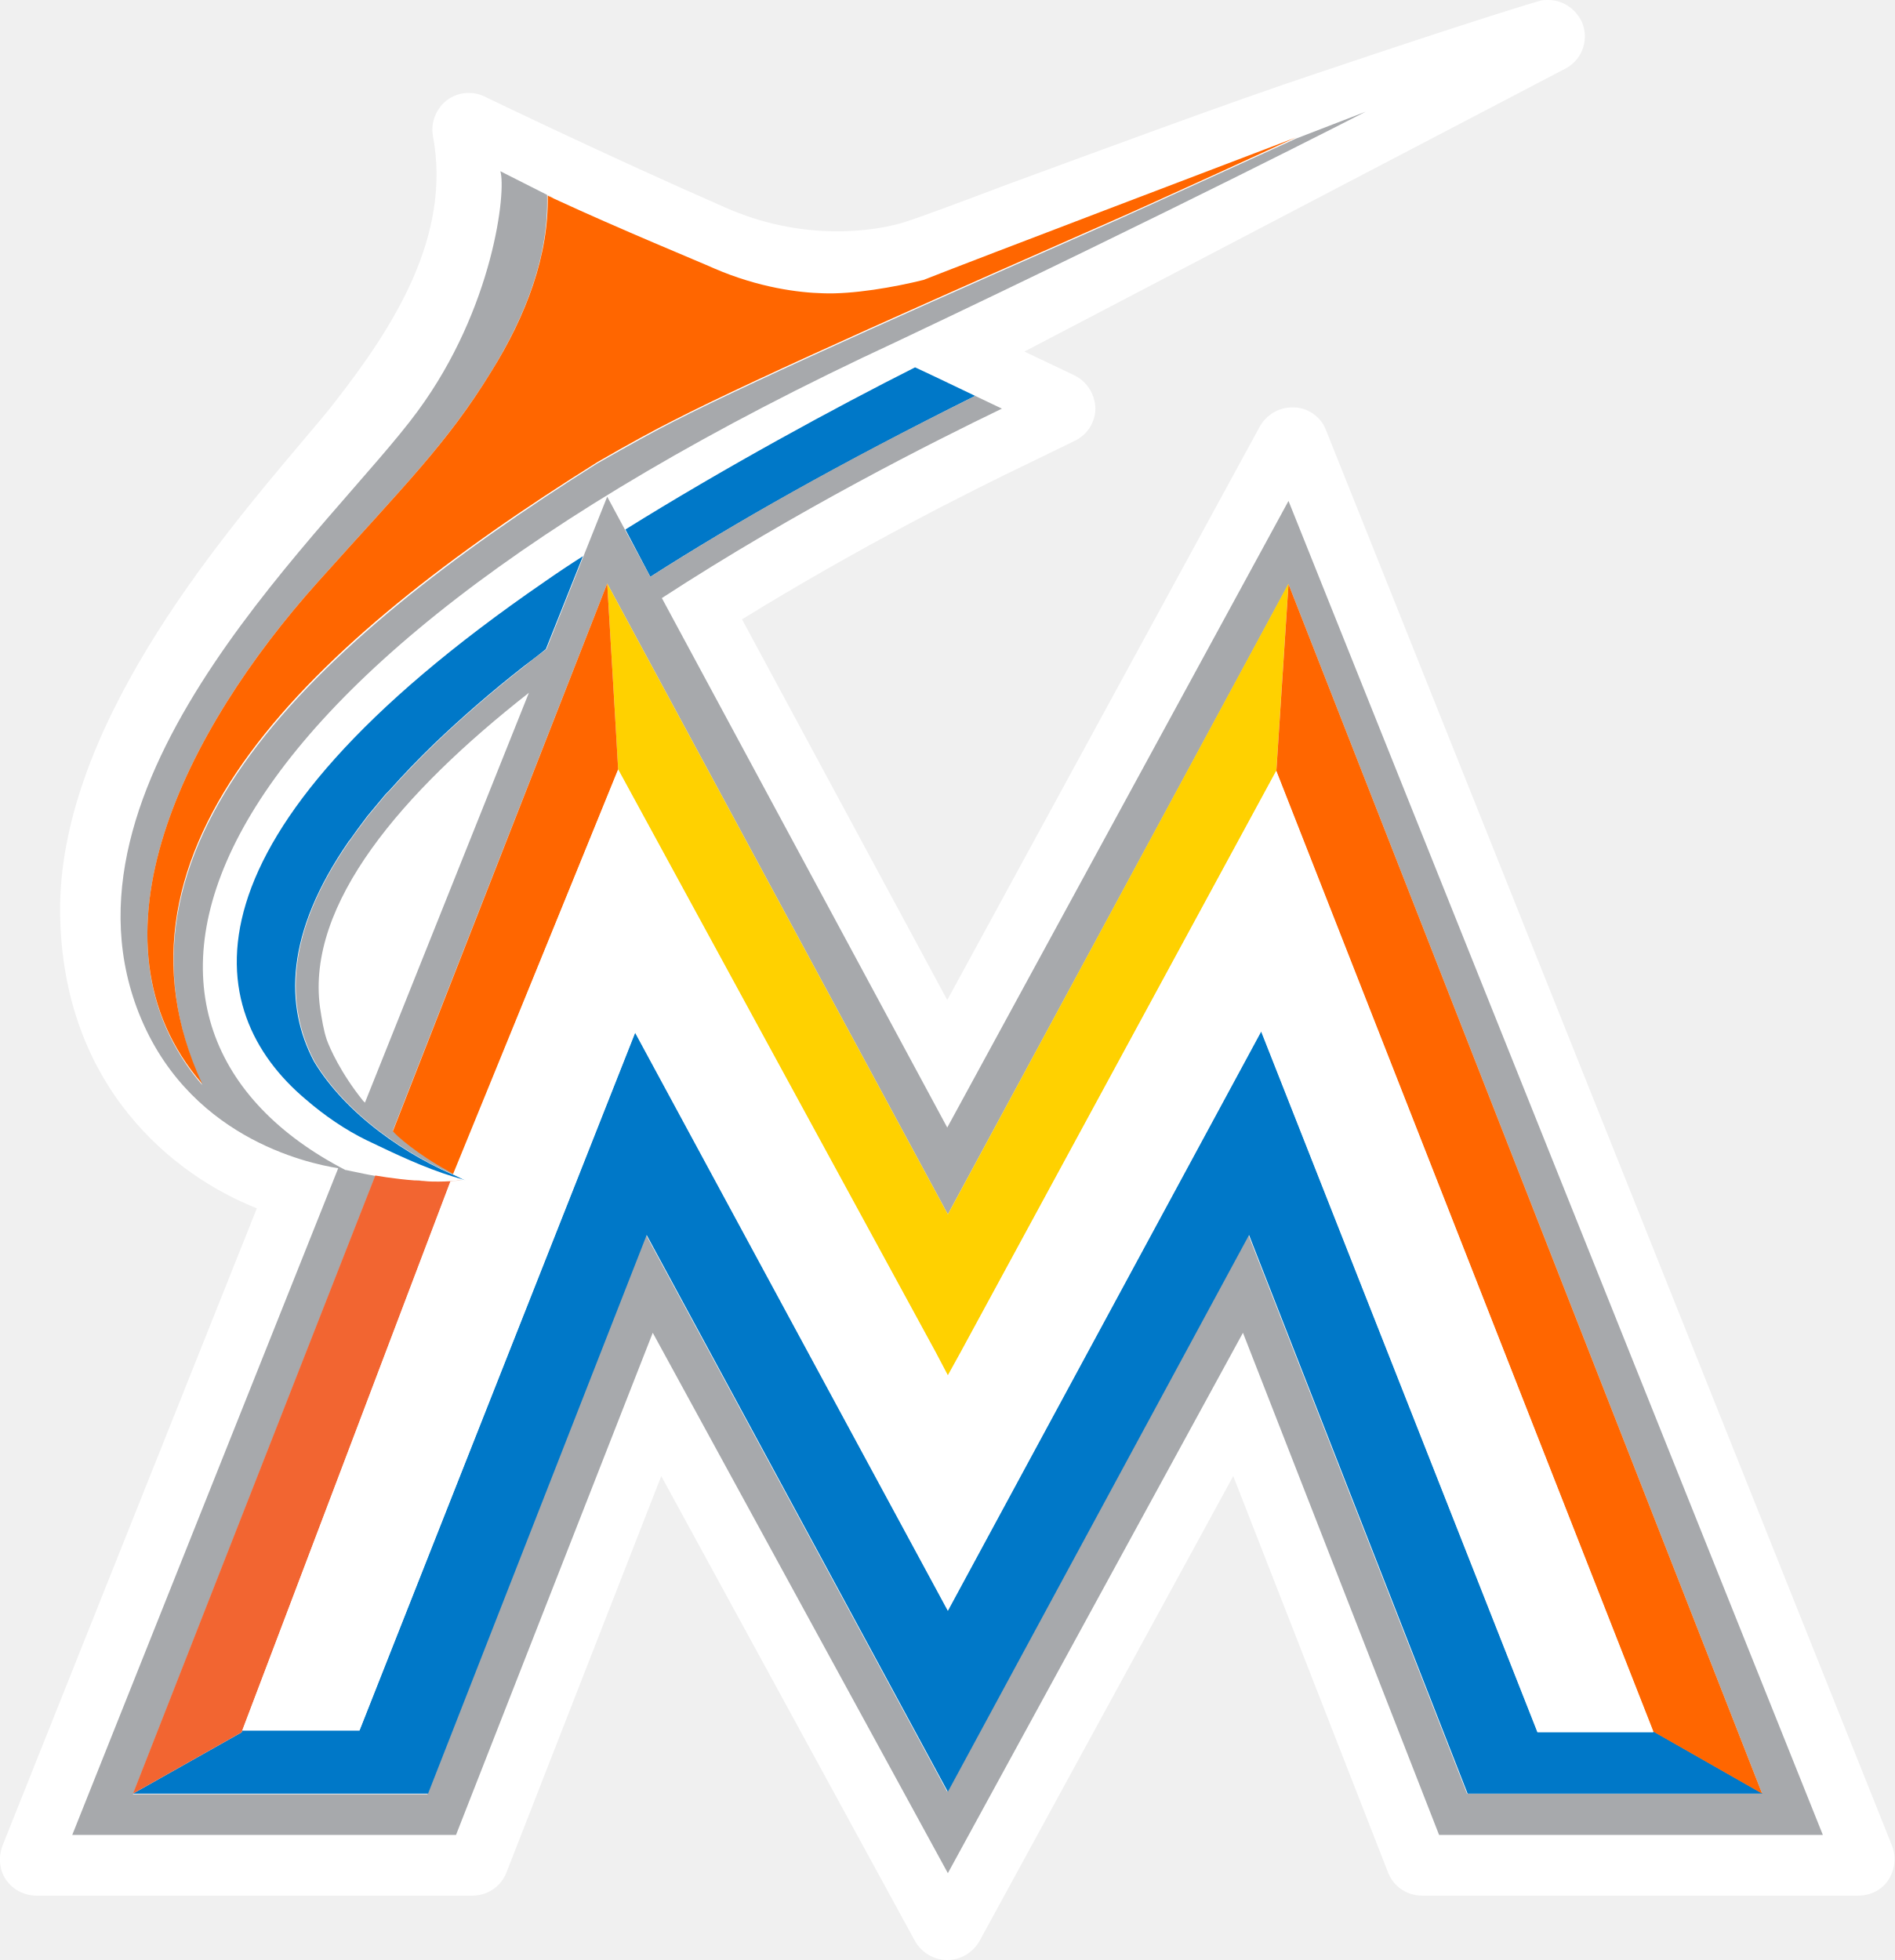
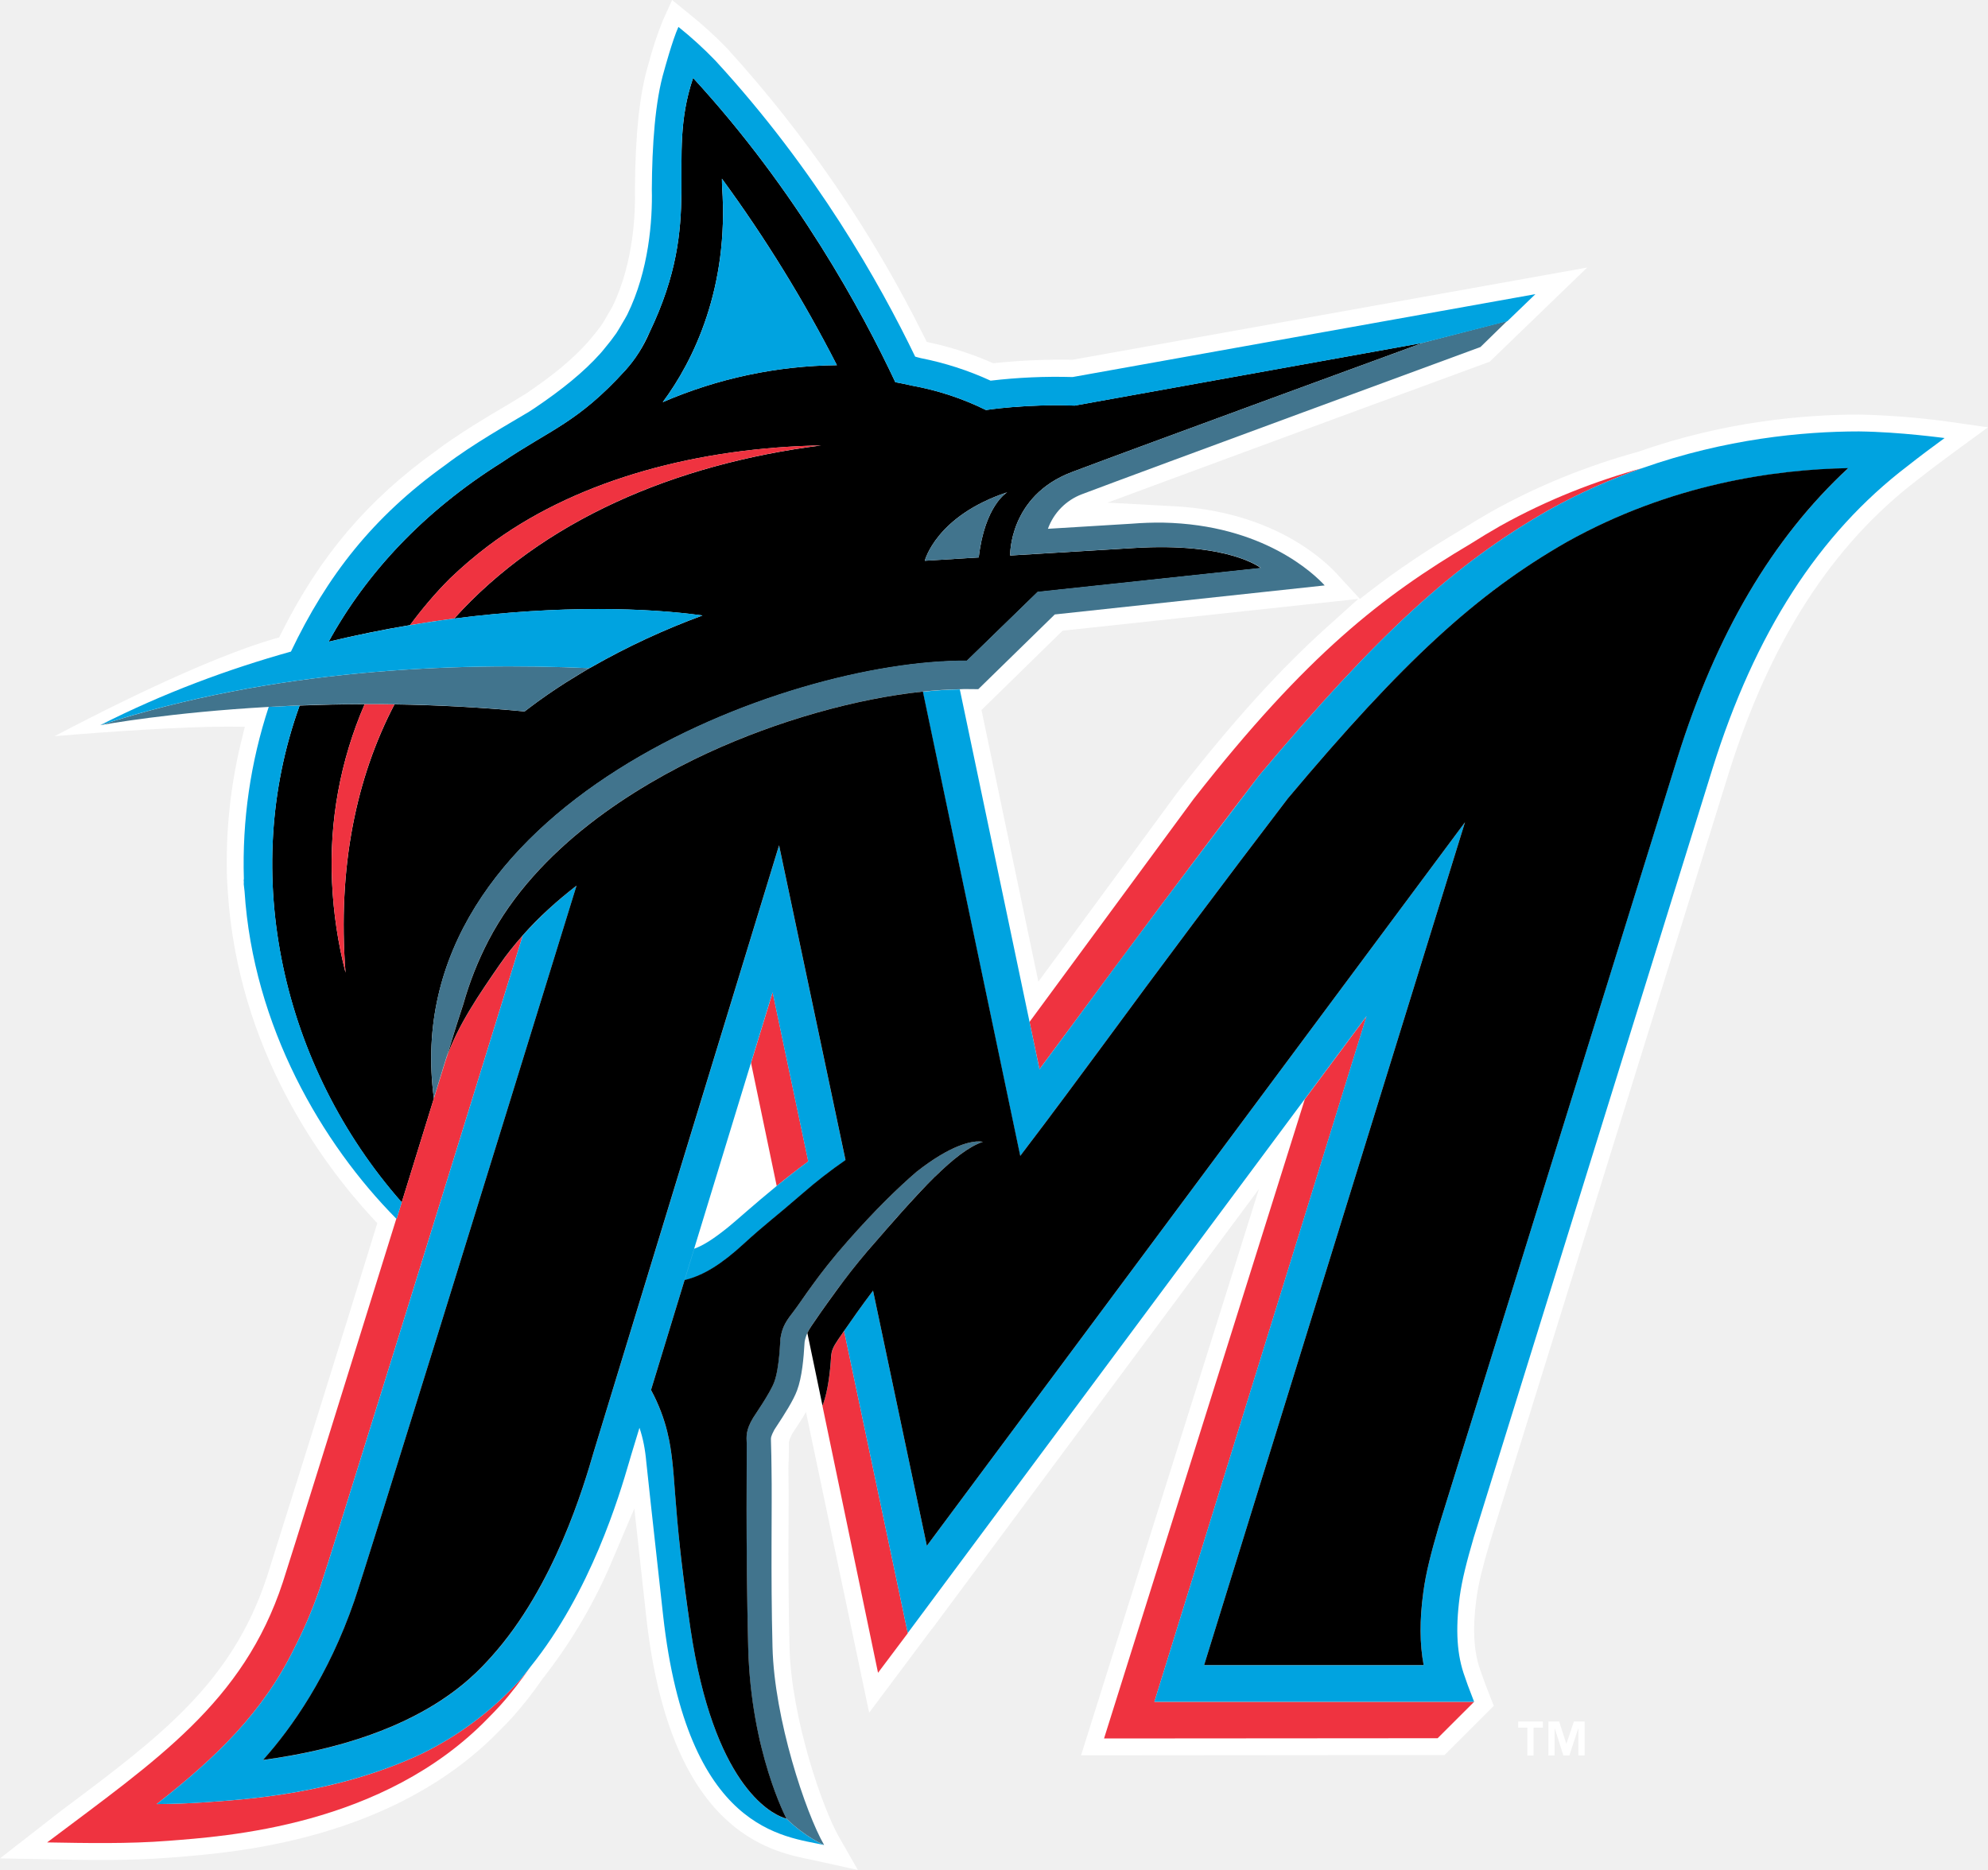
- <svg xmlns="http://www.w3.org/2000/svg" version="1.1" id="Layer_1" x="0px" y="0px" width="312px" height="322.8px" viewBox="0 0 312 322.8" style="enable-background:new 0 0 312 322.8;" xml:space="preserve">
-   <style type="text/css">
- 	.st0{fill:#FFFFFF;}
- 	.st1{fill:#0078C8;}
- 	.st2{fill:#A7A9AC;}
- 	.st3{fill:#FF6600;}
- 	.st4{fill:#FFD100;}
- 	.st5{fill:#F26531;}
- </style>
-   <g>
-     <path class="st0" d="M156,322.8c-2.2,0-4.2-1.2-5.3-3.1l-41.8-76.6l-25.5,65.3c-0.9,2.3-3.1,3.8-5.6,3.8H6c-2,0-3.9-1-5-2.6   c-1.1-1.6-1.3-3.7-0.6-5.6l41.9-105c-13.7-5.4-32-20-32.4-48.5c-0.4-30.1,25.7-61,39.8-77.7c2.1-2.5,4-4.7,5.3-6.4   c9.8-12.5,19.4-27.5,16.3-44c-0.4-2.2,0.5-4.5,2.3-5.9c1.1-0.8,2.3-1.2,3.6-1.2c0.9,0,1.8,0.2,2.6,0.6c0.2,0.1,20.7,10,39.7,18.3   c5.9,2.6,12.1,3.9,18.4,3.9c6.6,0,11-1.5,11-1.5c0.1,0,0.2-0.1,0.3-0.1c1.4-0.4,8.2-2.9,16.1-5.9c15-5.5,37.6-13.9,51.5-18.5   C244.4,2.8,253,0.3,253.4,0.2c0.5-0.2,1.1-0.2,1.6-0.2c2.4,0,4.6,1.5,5.6,3.8c1.1,2.9-0.1,6.1-2.8,7.5l-89.1,46.6l8.2,3.9   c2.1,1,3.4,3.1,3.5,5.4c0,2.3-1.3,4.4-3.4,5.4l-7.6,3.7c-9.6,4.6-27.9,13.8-47.2,25.7l33.8,62.7l51.5-94.5c1.1-1.9,3.1-3.1,5.3-3.1   c0.1,0,0.2,0,0.4,0c2.3,0.1,4.4,1.6,5.2,3.8L311.6,304c0.7,1.8,0.5,3.9-0.6,5.6s-3,2.6-5,2.6h-71.8c-2.5,0-4.7-1.5-5.6-3.8   l-25.5-65.3l-41.8,76.6C160.2,321.6,158.2,322.8,156,322.8z" />
-     <path class="st0" d="M212.8,73.1L156,177.3l-41.7-77.4c20.8-13.3,41.6-23.8,52.5-29l7.6-3.7l-19.2-9L255,6c0,0-8.5,2.4-36.4,11.8   c-21.4,7.1-63.5,23.1-67.7,24.4c0,0-15.2,5.6-33.8-2.5c-19.3-8.4-39.9-18.4-39.9-18.4c3.5,19.1-7.4,35.9-17.5,48.8   c-9.8,12.5-44.2,47.9-43.8,80.3c0.5,37.7,34.4,44.8,34.4,44.8L6,306.2h71.8l30.2-77.3l48,87.9l48-87.9l30.2,77.3H306L212.8,73.1z    M59.2,173.1c-0.8-1.4-1.3-2.5-1.6-3.2c-0.4-1.3-0.7-2.8-0.9-4.5c-1.7-12.4,8.5-26.1,20.6-37.6C77.3,127.8,59.2,173.1,59.2,173.1z" />
-     <path class="st1" d="M107.1,95c13.9-8.9,31.1-18.6,53.5-29.8l0,0l-6.7-3.2l-3.2-1.5c-13.1,6.6-31.5,16.6-47.7,26.7L107.1,95    M76.7,194.4c-0.4-0.2-0.8-0.4-0.8-0.4c-8.8-3.5-19-10.5-24.2-19.2c-4.8-9.1-4.8-21,5.7-36.2c0-0.1,0.1-0.1,0.1-0.1   c0.9-1.3,1.8-2.5,2.7-3.7c0.1-0.1,0.2-0.3,0.3-0.4c1-1.2,2-2.4,3-3.6c0.2-0.2,0.4-0.4,0.6-0.6c2.4-2.7,4.9-5.3,7.5-7.8   c4.4-4.2,9.2-8.4,14.7-12.7c1.2-0.9,2.4-1.8,3.6-2.8L96,91.6c-2.2,1.4-4.3,2.8-6.3,4.2C28.3,138,33,166.5,50.4,181.1   c3,2.6,6.5,5,10,6.7c4.8,2.3,9.4,4.5,14.3,6c0.6,0.2,1.1,0.3,1.7,0.5L76.7,194.4L76.7,194.4" />
-     <path class="st2" d="M212.2,82.5L156,185.7l-47-87.2c22.1-14.4,44.8-25.8,56-31.2l-4.4-2.1C138.2,76.3,121,86.1,107.1,95L100,81.8   l-10,25.1c-1.2,0.9-2.4,1.8-3.6,2.8c-5.5,4.3-10.3,8.5-14.7,12.7c-2.6,2.5-5.1,5.1-7.5,7.8c-0.2,0.2-0.4,0.4-0.6,0.6   c-1,1.2-2,2.4-3,3.6c-0.1,0.1-0.2,0.3-0.3,0.4c-0.9,1.2-1.9,2.5-2.7,3.7l-0.1,0.1C47,153.7,47,165.7,51.8,174.8   C57,183.5,67.2,190.5,76,194c-0.1-0.1-0.2-0.1-0.3-0.2c-0.3-0.1-1-0.5-1-0.5c-0.2-0.1-0.3-0.2-0.5-0.3s-0.3-0.2-0.5-0.3   c-4.8-2.6-8.5-5.8-9-6.5L100,96.1l0,0L156.1,200l56.1-103.8l78,199.2h-48.6l-36-92L156,295.1l-49.6-91.7l-0.5,1.2l0,0l-35.5,90.9   H21.9l39.9-101.8c0.6,0.1,1.3,0.2,1.9,0.3c-2.5-0.4-4.8-0.9-6.7-1.3h-0.1c-44.1-22.8-32.6-79.2,90.7-136.4   c46-21.8,77.3-37.9,77.3-37.9l-13.2,5.1c1.1-0.4,1.8-0.7,1.8-0.7s-25.4,11.6-29.7,13.5c-25.2,11.1-59,26-73,33.2   c-2.8,1.4-7.3,3.9-12.4,6.8C50.6,106.4,15.5,140,33.3,178.7c-20.5-23.9-2.6-58.7,19-82.8c14.4-16.1,21.2-22.7,28.6-34.7   c5.8-9.4,9.5-19.2,9.2-29.1c0.3,0.1,0.7,0.3,1,0.5l-8.7-4.4c1,3.2-1.1,22.5-13.6,39.5c-13.6,18.6-60.5,59.6-46.3,98.2   c7.9,21.4,28.2,25.7,33.2,26.5l0,0L11.9,302.2h63.2l32.4-82.7l48.6,89l48.6-89l32.3,82.7h63.2L212.2,82.5 M60.1,181.6   c-0.1-0.1-0.2-0.2-0.3-0.3c-3.7-4.6-5.5-8.7-6-10.1c-0.5-1.5-0.8-3.3-1.1-5.3c-2.3-17,13.5-35.4,34.4-51.8   C87.1,114.1,60.1,181.6,60.1,181.6z" />
-     <path class="st2" d="M68.2,194.4c0.5,0,1,0.1,1.6,0.1C69.2,194.4,68.7,194.4,68.2,194.4 M76,194.4c0.1,0,0.2,0,0.2,0   c-1.4,0.1-2.7,0.2-4.1,0.2C73.5,194.6,74.8,194.5,76,194.4" />
-     <path class="st3" d="M80.9,61.2c-7.3,11.9-14.2,18.6-28.6,34.7c-21.6,24.1-39.5,58.9-19,82.6c-17.9-38.7,17.2-72.4,65.1-102.4   c5-2.9,9.6-5.4,12.4-6.8c14-7.2,47.8-22.1,73-33.2c4.4-1.9,29.7-13.5,29.7-13.5s-0.7,0.3-1.8,0.7c-8.9,3.4-50.5,19.2-59.6,22.8   c-0.1,0.1,0,0,0,0c-4.8,1.2-11.7,2.4-16.6,2.2c-3.9-0.1-10.5-0.9-17.9-4.1c-2.2-1-15.4-6.4-26.4-11.5c-0.3-0.2-0.7-0.3-1-0.5   C90.4,42,86.7,51.9,80.9,61.2" />
-     <path class="st4" d="M101.8,126.7l52.3,96l2,3.8l2.1-3.8l52-95.8l0,0l2-30.8L156.1,200L100,96.1l1.4,23.6L101.8,126.7L101.8,126.7z   " />
-     <path class="st1" d="M253.2,285.2l-45.5-115.4l-51.6,95.4L104.6,170L59.2,285H39.9l-0.1,0.3l-17.9,10.1h48.6l36-92l49.6,91.7   l49.6-91.7l36,92h48.6l-17.9-10.2L253.2,285.2L253.2,285.2z" />
-     <path class="st3" d="M101.8,126.7l-0.4-7L100,96.1l-35.3,90.2c0.5,0.7,4.2,3.9,9,6.5c0.2,0.1,0.3,0.2,0.5,0.3s0.3,0.2,0.5,0.3   L101.8,126.7" />
-     <path class="st5" d="M21.9,295.4l17.9-10.1l0.1-0.3l0,0l34.3-90.5c0.5,0,1.3-0.1,1.9-0.1c-1.3,0.1-2.6,0.2-3.9,0.2   c-0.8,0-1.6,0-2.4-0.1c-0.5,0-1-0.1-1.6-0.1c-1.5-0.1-3-0.3-4.5-0.5c-0.6-0.1-1.3-0.2-1.9-0.3L21.9,295.4" />
-     <path class="st3" d="M272.3,285.2l17.9,10.2l-78-199.2l-2,30.8L272.3,285.2z" />
-     <path class="st0" d="M74.2,194.6L39.9,285h19.3l45.4-114.9l51.5,95.2l51.6-95.4l45.5,115.4h19.1L210.2,127l0,0l-52,95.8l-2.1,3.8   l-2-3.8l-52.3-96l0,0l-27.2,66.6c0,0,0.6,0.3,1,0.5s0.7,0.4,1.1,0.5l0,0c0,0-0.2,0-0.4,0c-0.1,0-0.2,0-0.2,0   C75.5,194.5,74.7,194.5,74.2,194.6" />
-   </g>
+ <svg xmlns="http://www.w3.org/2000/svg" viewBox="0 0 31.841 29.955">
+   <path d="M30.724 7.677c.184-.146.39-.3.581-.44l.536-.392-.66-.094a12.686 12.686 0 0 0-1.404-.11c-.846 0-2.141.103-3.526.592-.849.234-1.639.557-2.364.963-.159.091-.316.185-.46.276-.577.342-1.047.658-1.484.997l-.162.125-.364-.396c-.213-.234-1.033-1.003-2.607-1.088l-1.072-.058 1.007-.373c1.709-.633 4.718-1.739 5.115-1.885l1.561-1.508-8.241 1.477c-.405-.007-.811.009-1.214.05l-.058.006-.053-.023a5.275 5.275 0 0 0-.909-.296l-.103-.023-.047-.095A20.187 20.187 0 0 0 11.644.773a6.382 6.382 0 0 0-.609-.553l-.27-.22-.145.319a5.863 5.863 0 0 0-.24.729c-.137.459-.205 1.111-.211 1.999.009.318-.01 1.15-.36 1.864l-.084.146a1.895 1.895 0 0 1-.073.123c-.054.08-.112.153-.164.214l-.071.085c-.243.272-.556.532-.987.823l-.282.172c-.349.206-.807.477-1.167.75-1.092.783-1.852 1.677-2.467 2.901l-.044.086-.092.026c-.806.237-2.029.781-3.504 1.556.863-.073 2.031-.152 2.767-.153l.28.002-.066.271a8.207 8.207 0 0 0-.22 2.141l.013.225c.163 2.544 1.516 4.363 2.308 5.222l.087.094-.038.123a986.398 986.398 0 0 1-1.73 5.543c-.561 1.7-1.703 2.555-3.285 3.738L0 29.77l.797.015c.628.012 1.279.024 1.926-.027l.072-.006c.96-.075 3.509-.273 5.216-2.039.071-.07.139-.141.204-.213.162-.181.319-.381.482-.616a8.218 8.218 0 0 0 1.13-1.936l.333-.783.192 1.746c.383 3.435 1.977 3.749 2.657 3.883l.731.161-.305-.533c-.261-.455-.762-1.9-.79-3.04a65.481 65.481 0 0 1-.015-1.982c.002-.346.002-.643-.002-.878l.008-.483.258-.491 1.027 4.888 1.003-1.34.002.001 5.238-7.05-2.849 9.072 5.822-.005.789-.788-.065-.163c-.096-.244-.113-.297-.144-.388-.113-.304-.135-.671-.071-1.157.033-.256.106-.534.213-.899l3.825-12.32c.665-2.126 1.659-3.671 3.04-4.722m-9.479 2.376c-.739.666-1.483 1.485-2.339 2.58l-.058.076-1.922 2.616-.295.4-.911-4.351 1.299-1.271 4.737-.509-.511.459z" fill="#fff" />
+   <path d="M12.69 22.196c-.063.173-.324.548-.337.571a.65.65 0 0 0-.1.261l.376.396c-.001-.035.005-.173.005-.185v-.09c-.002-.056.002-.079.058-.187a.328.328 0 0 1 .02-.031c.097-.146.19-.284.252-.417l-.19-.802a2.038 2.038 0 0 1-.084.484" fill="#fff" />
+   <path d="M18.159 8.779l-1.98.12s-.024-.954.99-1.337c1.013-.383 5.621-2.07 5.621-2.07l-4.534.817h-.001l-1.043.188c-.786-.028-1.42.071-1.42.071a4.513 4.513 0 0 0-1.181-.39c-.09-.02-.181-.04-.271-.056-.533-1.134-1.579-3.068-3.239-4.874-.452 1.336.185 2.232-.696 4.072-.095.224-.226.43-.388.611-.769.845-1.198.946-1.983 1.478-1.258.789-2.171 1.779-2.771 2.871.431-.104.866-.193 1.304-.266.194-.261.405-.513.641-.748.191-.183.393-.356.607-.518 1.332-1.006 3.19-1.547 5.197-1.609l.138-.003c-2.355.299-4.468 1.209-5.875 2.773 1.699-.22 3.125-.17 3.976-.049-.598.219-1.201.496-1.78.828l-.031.016-.128.076-.249.153c-.2.127-.395.262-.584.405l-.009.007a1.743 1.743 0 0 0-.068.052 26.37 26.37 0 0 0-2.084-.113c-.612 1.175-.913 2.6-.784 4.298a7.168 7.168 0 0 1-.216-1.441 6.425 6.425 0 0 1 .522-2.86c-.365.001-.711.009-1.041.022-.976 2.697-.28 5.785 1.635 7.959l.515-1.665c-.62-4.679 5.638-7.033 8.537-7.01l1.134-1.103 3.574-.383c0-.003-.511-.417-2.035-.322m-6.593-5.782c-.002-.022-.002-.078-.003-.134a22.007 22.007 0 0 1 1.841 2.987c-.96.01-1.908.211-2.789.592.494-.664 1.063-1.833.951-3.445m4.11 5.933l-.864.053s.18-.718 1.32-1.097c0-.001-.359.206-.456 1.044" />
+   <path d="M21.888 16.278l-.989 1.33-3.216 10.241 5.343-.004.584-.583h-5.121l3.399-10.984zm-4.743.181c.828-1.12 1.962-2.654 3.018-4.03l.008-.01c1.902-2.265 3.114-3.376 4.629-4.245a9.556 9.556 0 0 1 1.507-.676c-.735.203-1.509.497-2.285.931-.158.09-.311.183-.463.279-1.412.838-2.624 1.769-4.441 4.091L16.49 16.37l.159.758.496-.669m-2.361 9.374l.035-.048.028-.037.022-.03-.086.115h.001zm-1.853-4.475l.122.584-.122-.584zm.493.103c-.082.12-.102.18-.11.248l-.002.023c-.014.242-.051.548-.13.762a.16.16 0 0 1-.01.023l.891 4.28.477-.635-1.02-4.839c-.039.053-.072.103-.096.138m-6.671 6.633c-1.393.653-2.845.733-3.479.778-.255.017-.51.027-.765.028.952-.744 1.705-1.471 2.207-2.501.145-.281.282-.595.403-.945.18-.524 1.975-6.326 3.254-10.469-.131.15-.257.306-.37.47-.321.466-.671.968-.858 1.509-.013.036-.023.075-.035.112-.053.171-.105.343-.16.517-.17.553-.345 1.116-.515 1.665l-.083.268-.004-.004c-.939 3.023-1.711 5.497-1.818 5.824-.634 1.928-2.023 2.847-3.775 4.168.626.011 1.301.025 1.947-.026.896-.071 3.436-.226 5.121-1.97.065-.065.128-.131.191-.2.176-.196.333-.404.482-.617-.062.077-.12.158-.187.232a5.203 5.203 0 0 1-1.556 1.161m5.687-9.096c.155-.127.325-.26.506-.393l-.571-2.708-.346 1.13.411 1.971zm.806 1.882l.139-.192-.139.192m0 0c-.073.102-.136.194-.186.266l.186-.266" fill="#ef3340" />
+   <path d="M12.596 29.134a.29.29 0 0 1-.048-.014c-.219-.078-1.118-.544-1.487-3.021a31.62 31.62 0 0 1-.148-1.107l-.015-.132c-.083-.759-.091-1.14-.134-1.484-.025-.198-.071-.617-.337-1.107a.084.084 0 0 0 .005-.017l-.001-.001 1.597-5.225.346-1.129.571 2.708c-.182.134-.35.267-.506.394-.362.296-.642.551-.778.661-.227.182-.387.287-.542.344l-.154.504c.304-.072.596-.257.945-.578.355-.326.486-.411.945-.809.247-.214.476-.39.687-.534l-1.064-5.042-2.968 9.714c-.155.534-.627 2.158-1.639 3.282-.309.343-1.188 1.32-3.658 1.654.462-.517 1.047-1.348 1.461-2.548.2-.582 2.28-7.312 3.56-11.458-.311.238-.6.505-.861.797-1.279 4.143-3.074 9.945-3.254 10.469-.121.35-.259.664-.403.944-.502 1.03-1.255 1.757-2.207 2.501.253-.002.507-.01.765-.028.633-.045 2.086-.126 3.479-.778a5.203 5.203 0 0 0 1.556-1.161c.067-.074.125-.154.187-.232.968-1.201 1.425-2.748 1.58-3.279l.033-.113.133-.437c.057.167.092.347.11.554 0 0 .109 1.021.269 2.454.387 3.47 1.946 3.534 2.579 3.676 0 .001-.293-.12-.604-.422M29.774 6.911c-.903 0-2.141.12-3.467.587-.495.174-1 .392-1.507.676-1.515.868-2.727 1.979-4.629 4.245l-.008.01a276.146 276.146 0 0 0-3.018 4.03l-.496.67-.159-.758-1.117-5.327a6.19 6.19 0 0 0-.593.038l1.559 7.437.389-.514c.181-.239.493-.661.889-1.196.99-1.348 1.993-2.687 3.008-4.016 1.85-2.203 3.019-3.278 4.464-4.106 1.668-.934 3.345-1.165 4.511-1.185-1.216 1.126-2.114 2.653-2.735 4.642l-3.824 12.321c-.12.413-.203.731-.244 1.04-.06.448-.059.829.005 1.169h-3.516l4.178-13.502-8.619 11.591-.862-4.088c-.183.241-.35.481-.464.646l1.02 4.839 6.359-8.554.989-1.329-3.398 10.984h5.121c-.105-.269-.119-.315-.147-.397-.128-.344-.154-.751-.084-1.283.037-.272.113-.567.224-.948l3.824-12.316c.681-2.181 1.704-3.768 3.126-4.852.191-.151.398-.306.593-.448.001.002-.701-.098-1.372-.106" fill="#00a3e0" />
+   <path d="M12.93 21.353a.81.81 0 0 1 .067-.114l.063-.093.186-.266.139-.192c.159-.217.326-.43.499-.636l.284-.326.028-.033c.083-.095.164-.188.245-.277l.049-.055a10.867 10.867 0 0 1 .457-.485l.025-.026h.002c.283-.278.541-.483.767-.559-.016-.005-.034-.003-.051-.006-.123-.004-.447.042-1.012.487-.294.253-.656.606-1.096 1.101-.493.557-.722.941-.892 1.161-.127.163-.166.254-.191.407-.005.028-.016.471-.099.698-.064.173-.324.548-.337.571-.122.203-.108.302-.104.414.004.113-.018 1.609.024 3.274s.613 2.735.613 2.735l-.001-.001c.311.303.604.423.604.423-.298-.52-.797-2.018-.826-3.167-.031-1.2-.005-2.248-.016-2.864-.001-.135-.004-.27-.008-.405l-.001-.035c-.002-.056-.002-.073.054-.18.006-.01.011-.019.02-.031.144-.218.286-.441.344-.599.08-.214.106-.519.12-.762l.002-.023a.623.623 0 0 1 .042-.133v-.003z" fill="#41748d" />
+   <path d="M6.435 19.259C4.52 17.086 3.824 13.997 4.8 11.3c-.165.007-.331.015-.496.024a8.02 8.02 0 0 0-.398 2.754c0 .008-.003.015-.003.023l.002.025c.001.013-.002.026-.001.039l.013.114c.139 2.161 1.239 4.041 2.431 5.244l.004.004.083-.268" fill="#00a3e0" />
+   <path d="M22.776 5.493l-4.52.815 4.534-.816s-4.607 1.686-5.621 2.07c-1.013.383-.99 1.336-.99 1.336l1.98-.12c1.524-.096 2.035.319 2.035.319l-3.574.382-1.134 1.103c-2.899-.023-9.156 2.331-8.537 7.01l.159-.518.035-.112.011-.035.154-.499c.039-.12.076-.238.111-.342.101-.356.235-.697.403-1.019.777-1.497 2.355-2.469 3.499-3 1.125-.521 2.389-.877 3.458-.988.205-.022.405-.035.592-.038l.071-.003.227.002 1.225-1.197 4.323-.465c-.164-.179-.981-.974-2.592-1.006a5.457 5.457 0 0 0-.495.017l-1.346.082a.927.927 0 0 1 .545-.554c.999-.378 6.337-2.341 6.383-2.358l.428-.418-1.364.352z" fill="#41748d" />
+   <path d="M5.319 14.139c.021.489.095.971.215 1.441-.13-1.698.172-3.122.783-4.297a25.178 25.178 0 0 0-.476-.004 6.425 6.425 0 0 0-.522 2.86m7.831-7.004l-.138.003c-2.006.063-3.865.604-5.197 1.61a6.8 6.8 0 0 0-.607.518 6.622 6.622 0 0 0-.641.748c.24-.04.477-.076.708-.106 1.406-1.564 3.519-2.474 5.875-2.773" fill="#ef3340" />
+   <path d="M11.563 2.863c.001.056.001.112.003.134.112 1.612-.456 2.781-.951 3.445a7.22 7.22 0 0 1 2.79-.592 22.176 22.176 0 0 0-1.842-2.987" fill="#00a3e0" />
+   <path d="M14.812 8.983l.864-.053c.097-.838.456-1.044.456-1.044-1.141.379-1.32 1.097-1.32 1.097m-8.971 2.296c.855-.003 1.71.037 2.562.117l.068-.052.009-.007c.189-.143.384-.278.584-.405.082-.053.166-.103.249-.153l.128-.076c-2.158-.095-5.061.013-7.831.914.069-.013 1.113-.204 2.695-.293.511-.03 1.024-.045 1.536-.045" fill="#41748d" />
+   <path d="M9.44 10.703l.031-.016a11.789 11.789 0 0 1 1.78-.828c-.85-.121-2.277-.171-3.975.049a20.19 20.19 0 0 0-2.013.372c.601-1.092 1.513-2.081 2.772-2.871.785-.532 1.214-.633 1.982-1.477.199-.219.289-.405.388-.612.882-1.84.244-2.736.696-4.071 1.661 1.805 2.707 3.739 3.239 4.874.091.016.181.035.271.056.341.062.748.175 1.181.39 0 0 .634-.1 1.421-.071l1.043-.188 4.521-.815 1.366-.35.449-.433-7.413 1.328a9.005 9.005 0 0 0-1.313.058 4.983 4.983 0 0 0-1.118-.361c-.031-.006-.06-.017-.09-.024-.566-1.172-1.586-2.988-3.199-4.741a6.194 6.194 0 0 0-.593-.541c-.094.205-.228.699-.228.699-.146.488-.194 1.202-.198 1.904.012.489-.046 1.3-.393 2.005-.024.047-.052.092-.079.138-.031.053-.062.108-.096.16-.058.083-.12.163-.185.24-.024.028-.046.059-.072.086-.265.296-.609.575-1.05.873l-.092.06c-.32.192-.899.517-1.338.852-1.167.836-1.895 1.776-2.475 2.99-1.001.28-2.036.662-3.056 1.179l.004-.001c2.771-.9 5.673-1.008 7.832-.913" fill="#00a3e0" />
+   <path d="M13.311 21.731l.002-.023c.008-.068.028-.128.11-.248l.096-.139c.114-.166.282-.405.464-.646l.862 4.088 8.619-11.591-4.178 13.501h3.516c-.064-.34-.066-.72-.005-1.169.041-.309.124-.627.244-1.04l3.826-12.322c.621-1.99 1.519-3.516 2.735-4.643-1.167.02-2.843.252-4.511 1.185-1.445.828-2.615 1.904-4.464 4.106a267.272 267.272 0 0 0-3.008 4.016c-.396.535-.708.957-.889 1.196l-.389.514-1.559-7.437c-1.069.111-2.333.467-3.458.988-1.144.531-2.722 1.503-3.5 3a5.35 5.35 0 0 0-.403 1.019l-.111.342-.154.499-.012.035c.188-.541.537-1.043.858-1.509.113-.164.239-.32.37-.469.261-.295.554-.559.862-.797-1.279 4.146-3.36 10.876-3.56 11.458-.414 1.2-.999 2.031-1.461 2.548 2.47-.334 3.349-1.312 3.658-1.655 1.012-1.125 1.484-2.749 1.639-3.282.013-.048 2.968-9.715 2.968-9.715l1.064 5.042a7.7 7.7 0 0 0-.687.534c-.459.398-.59.484-.945.809-.349.321-.641.506-.945.579l-.533 1.745-.005.016c.266.49.312.91.337 1.108.042.345.05.726.134 1.484l.015.132.036.296.027.209c.024.184.052.382.084.602.37 2.477 1.269 2.943 1.488 3.021.031.011.047.014.048.015h.001s-.57-1.07-.613-2.735c-.042-1.665-.02-3.161-.024-3.274s-.018-.211.104-.414c.013-.023.274-.398.337-.571.084-.226.095-.669.099-.698.025-.153.063-.244.191-.407.17-.22.399-.604.892-1.16.439-.496.802-.849 1.096-1.102.565-.445.889-.491 1.012-.487.017.003.034.002.051.006-.226.076-.484.281-.767.559h-.002l-.025.026c-.06.059-.122.123-.184.189l-.062.066c-.088.094-.174.189-.26.285l-.245.277-.028.033-.284.326c-.174.206-.341.418-.499.637l-.139.192c-.073.102-.136.194-.186.266l-.063.092a.81.81 0 0 0-.067.114l.001.005.122.584.119.574.01-.023c.078-.214.114-.519.128-.762" />
+   <path d="M25.089 27.933h-.002l-.114-.355H24.8v.543h.1v-.433h.002l.138.433h.096l.142-.433h.002v.433h.1v-.543h-.172l-.119.355zm-.773-.258h.147v.447h.1v-.447h.148v-.097h-.395v.097z" fill="#fff" />
</svg>
